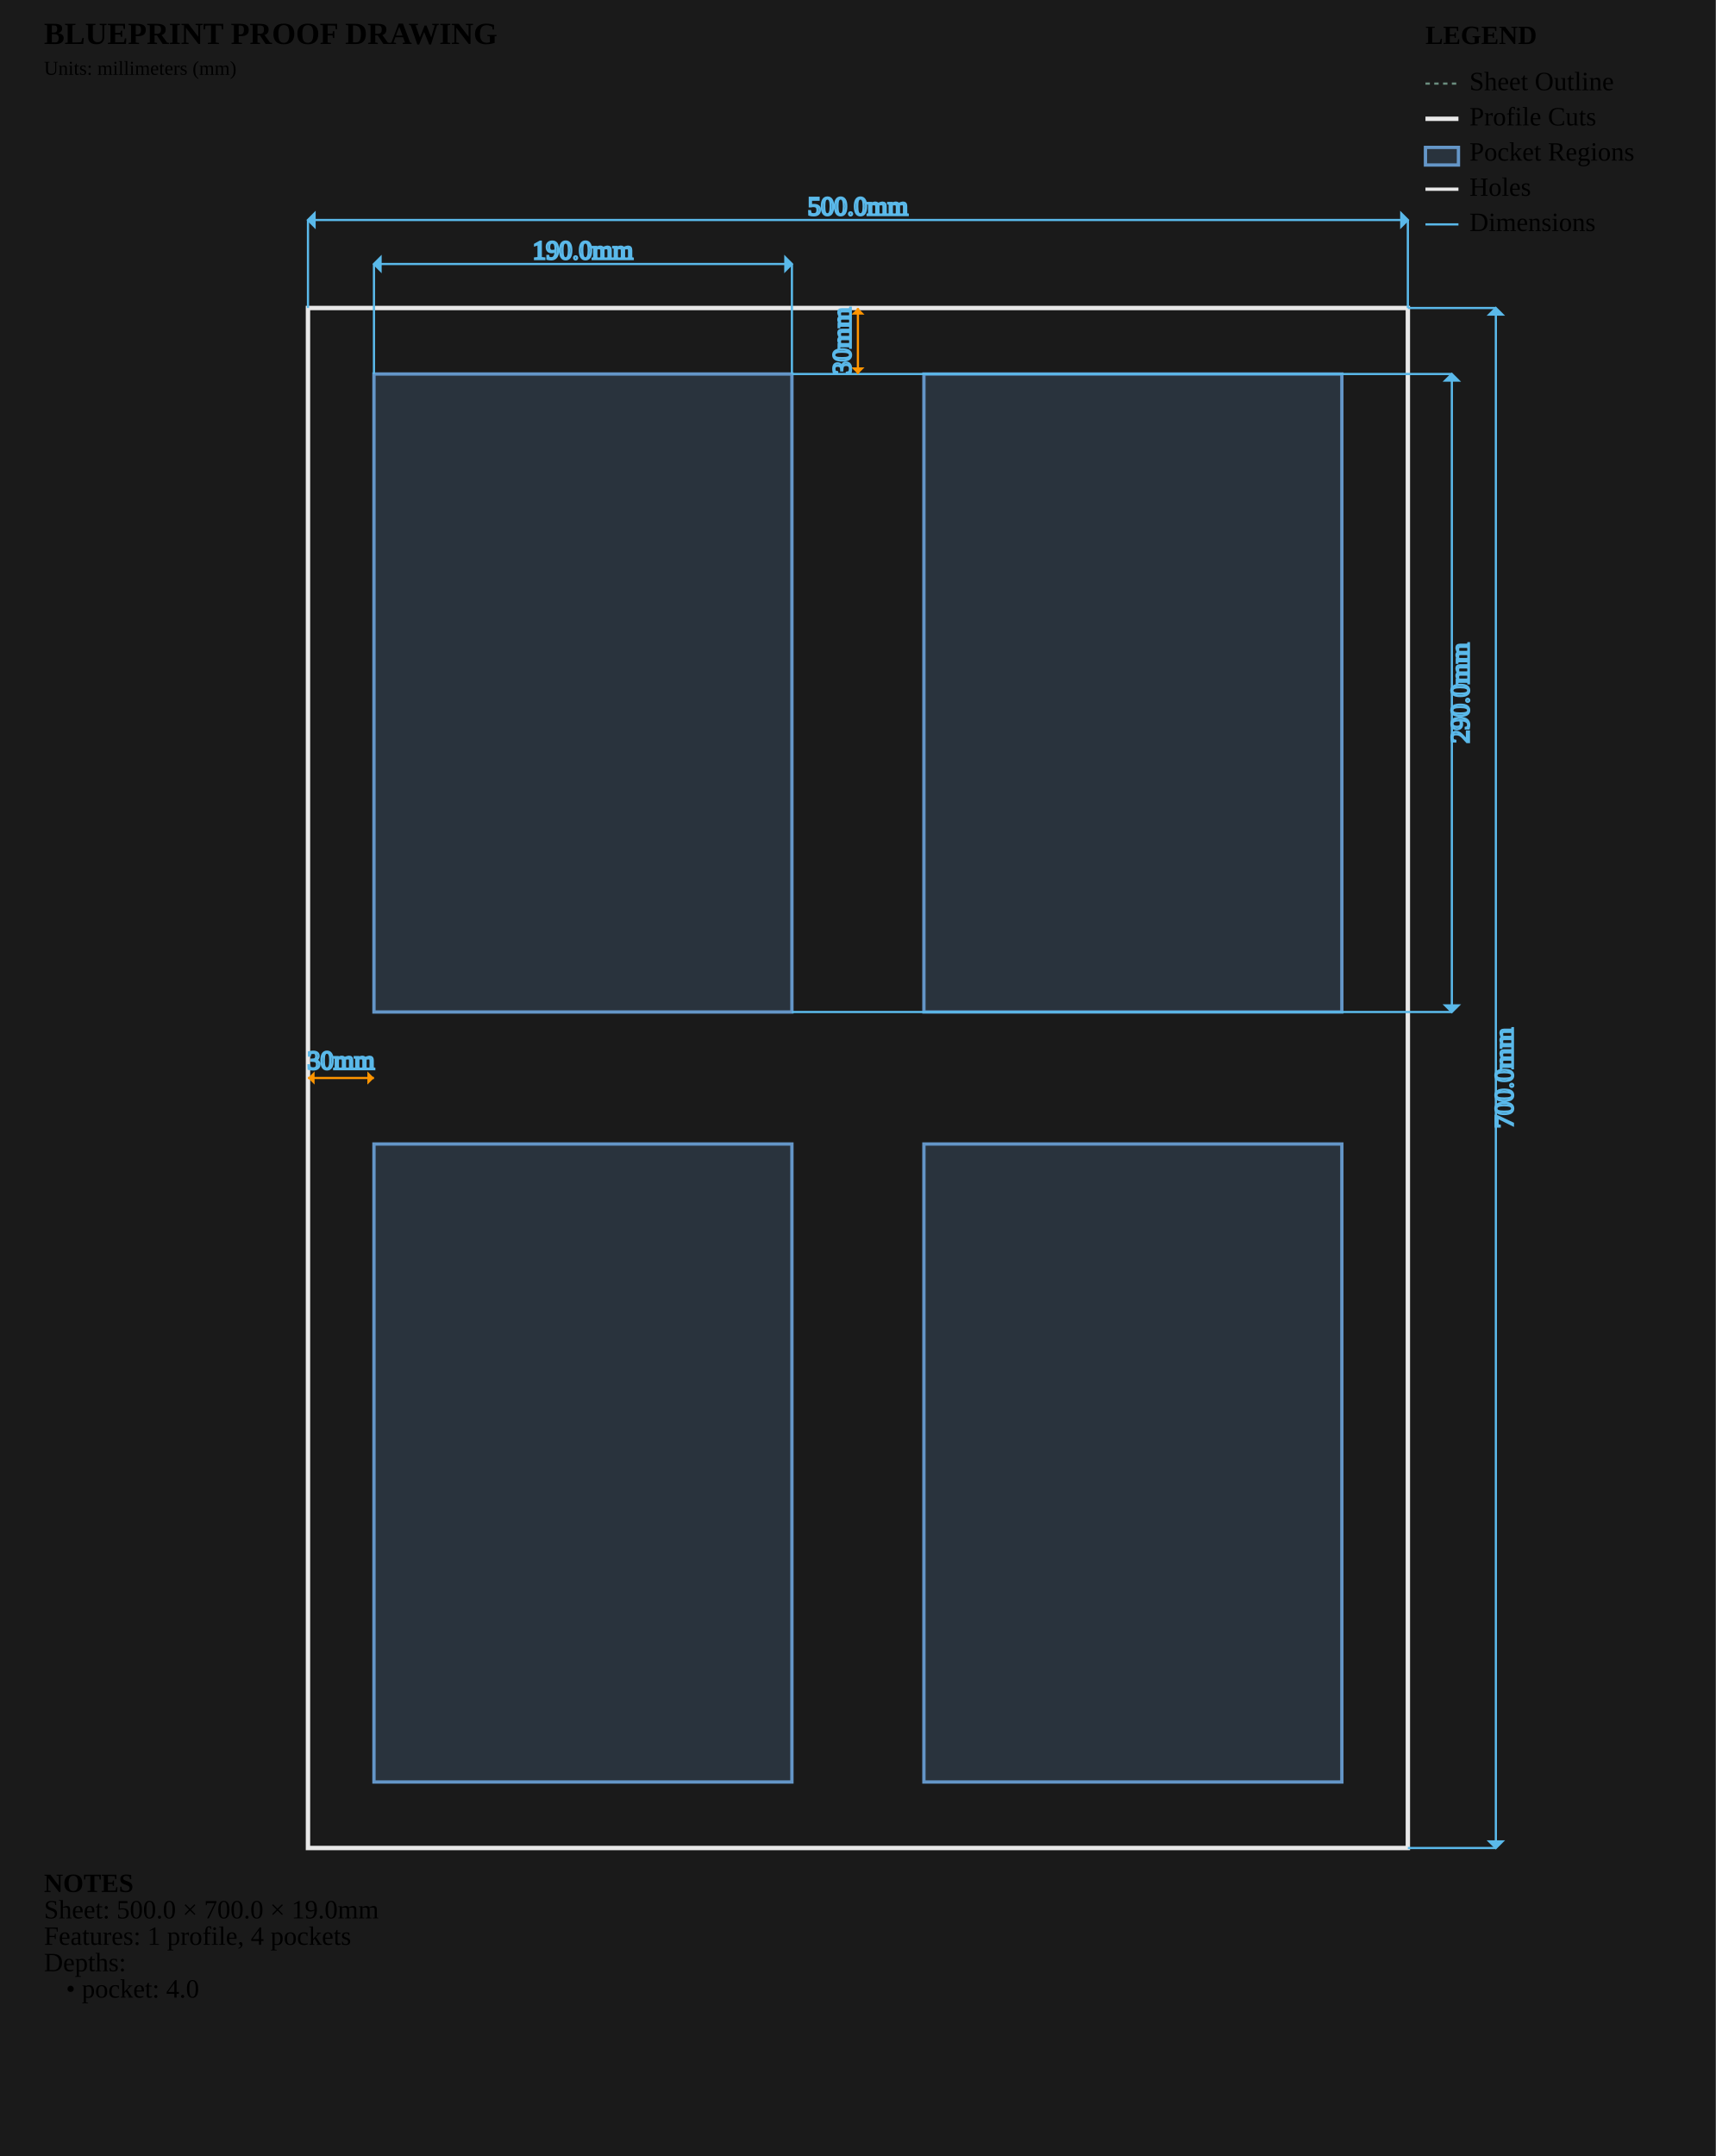
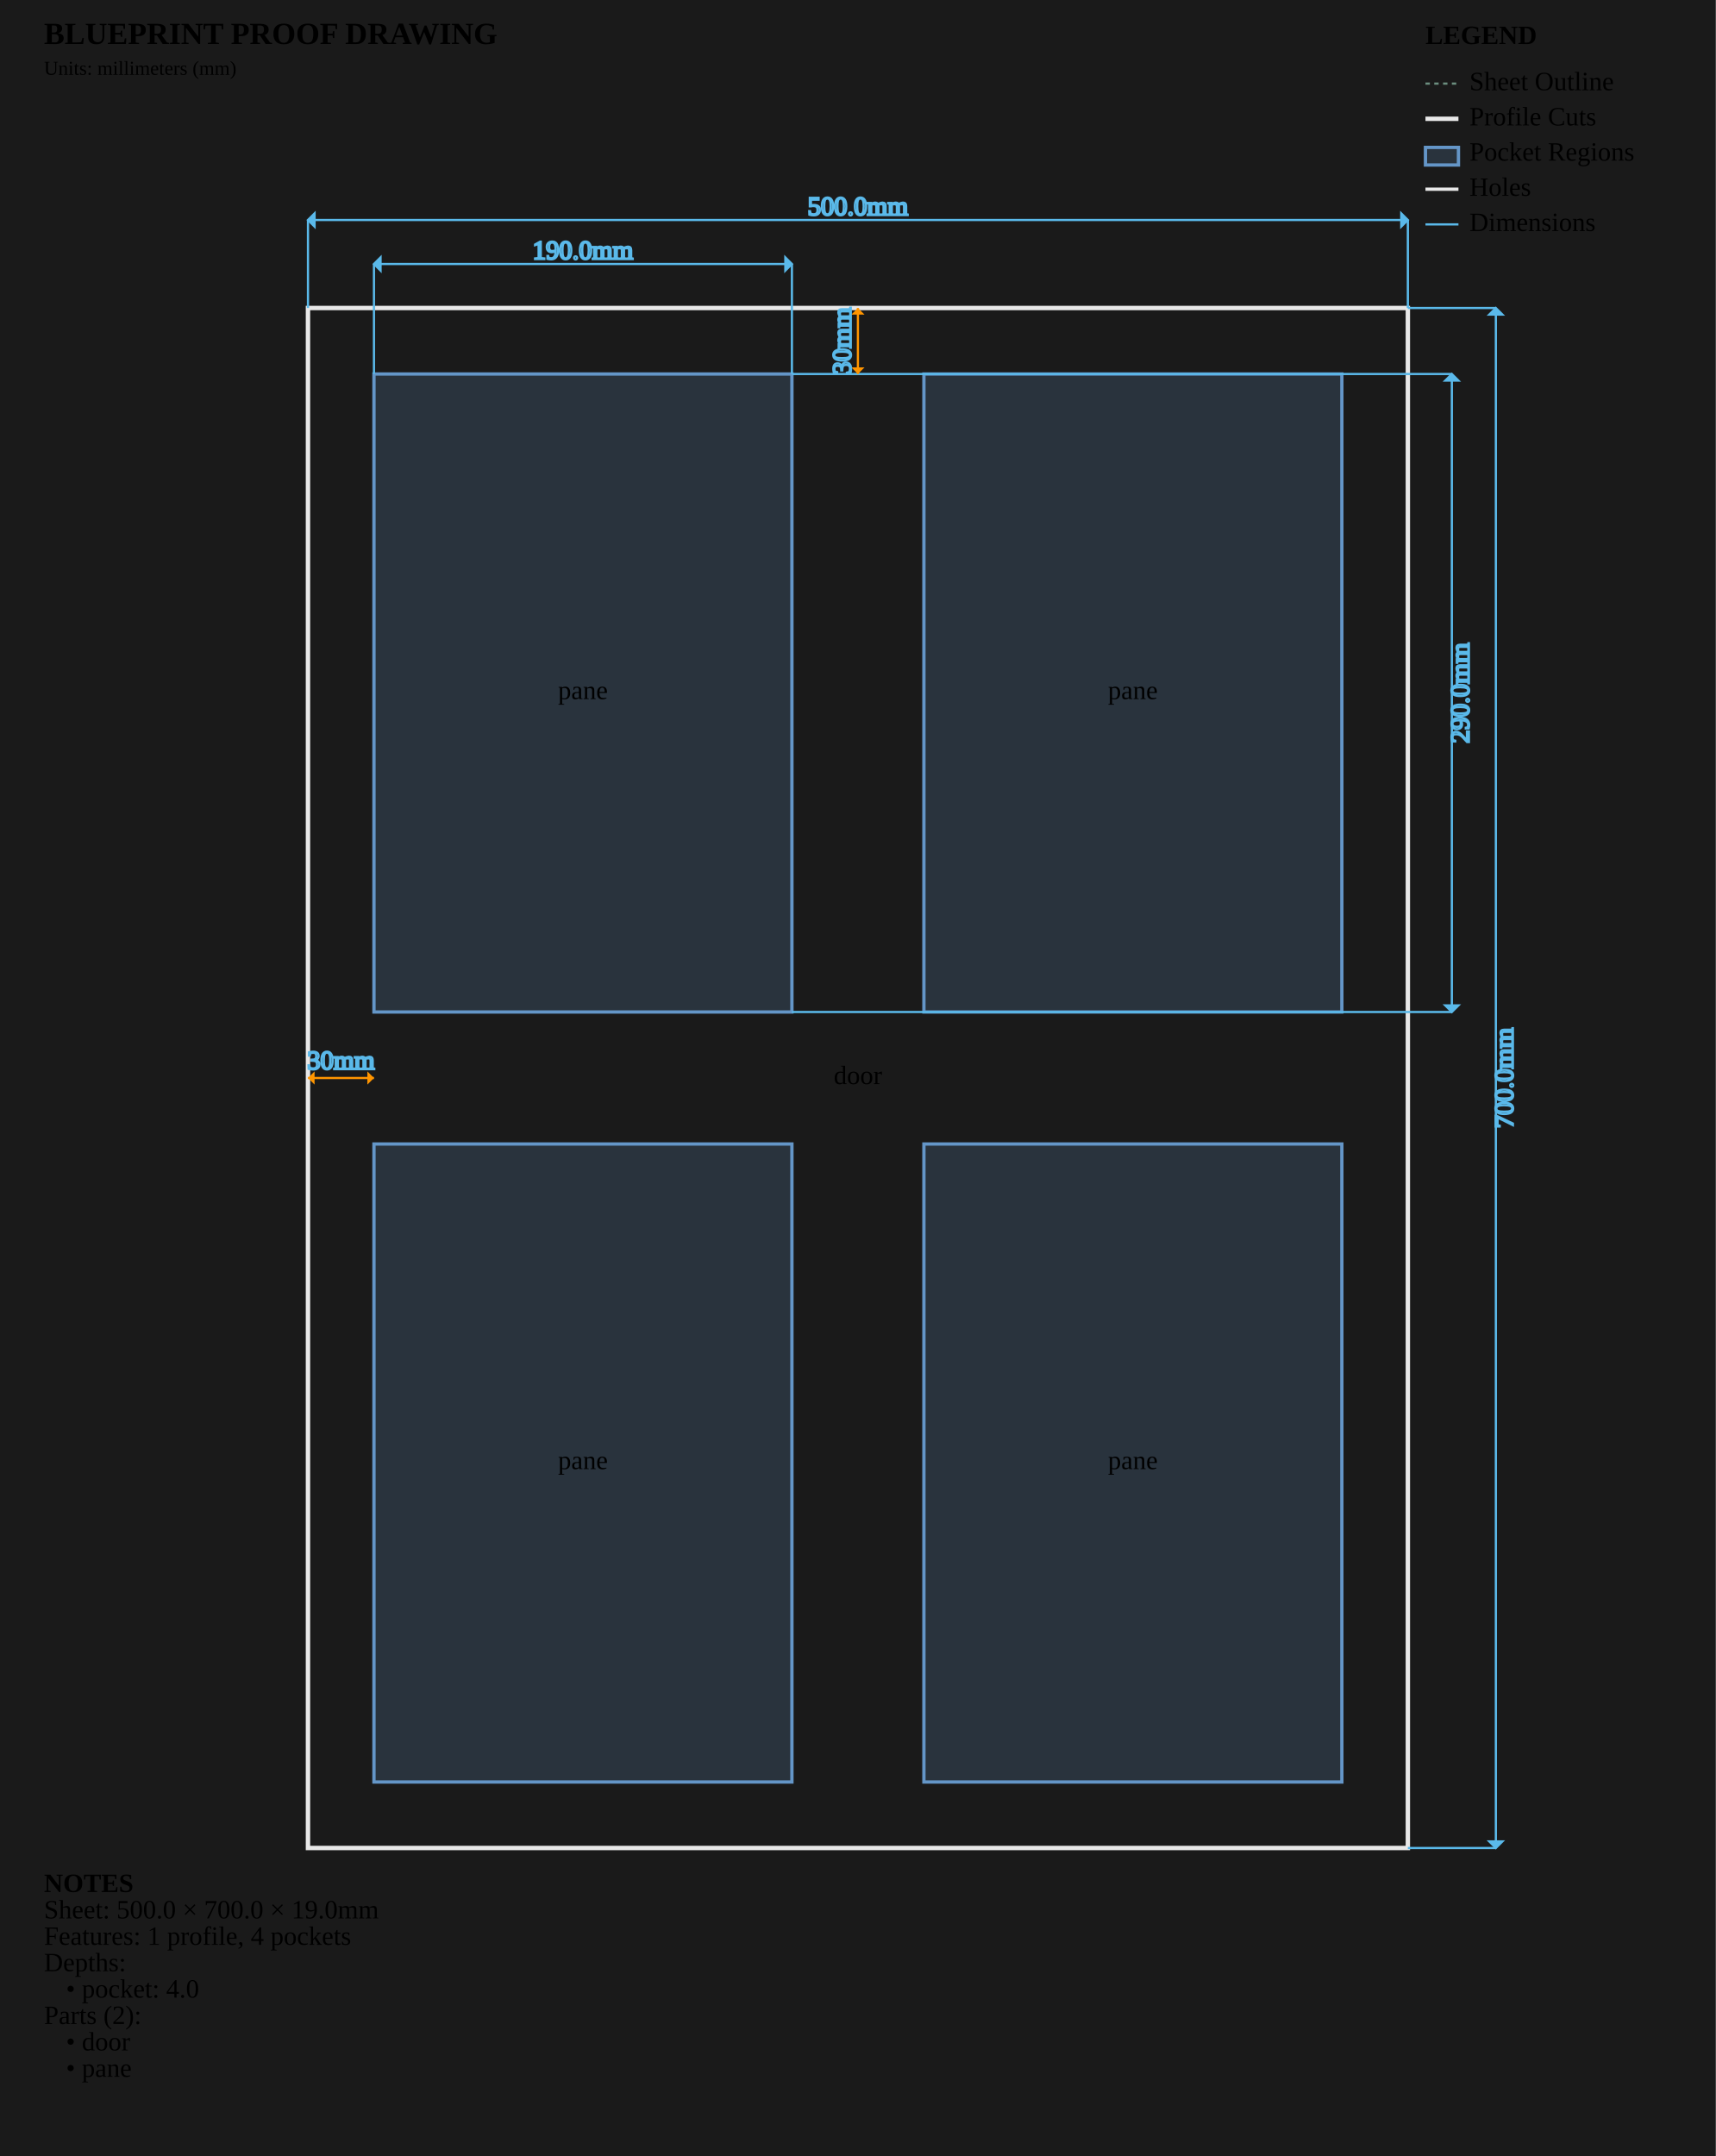
<svg xmlns="http://www.w3.org/2000/svg" viewBox="0 0 780.0 980.0" width="780.0mm" height="980.0mm">
  <style>
        .sheet-outline { stroke: #6b8e7f; stroke-width: 1; fill: none; stroke-dasharray: 2,2; }
        .profile-cuts { stroke: #e8e8e8; stroke-width: 2; fill: none; }
        .pocket-regions { stroke: #6496c8; stroke-width: 1.5; fill: #6496c8; fill-opacity: 0.2; }
        .holes { stroke: #e8e8e8; stroke-width: 1.5; fill: none; }
        .engrave-paths { stroke: #888888; stroke-width: 1; fill: none; stroke-dasharray: 4,4; }
        .construction { stroke: #6b8e7f; stroke-width: 0.5; fill: none; stroke-dasharray: 2,2; }
        .dimensions { stroke: #5ab9ea; stroke-width: 1; fill: none; }
        .dimension-text { fill:
        .gap-dimensions { stroke: #ff9500; stroke-width: 1; fill: none; }
        .gap-text { fill:
        .notes { fill: #cccccc; font-family: monospace; font-size: 10px; }
        .legend { fill: #cccccc; font-family: monospace; font-size: 10px; }
+         .part-label { fill: #ffcc00; font-family: monospace; font-size: 8px; font-weight: bold; }
    </style>
  <rect x="0" y="0" width="780.0" height="980.0" fill="#1a1a1a" />
  <g id="SHEET_OUTLINE" class="sheet-outline">
    <rect x="140" y="140" width="500.0" height="700.0" />
  </g>
  <g id="PROFILE_CUTS" class="profile-cuts">
    <rect x="140.0" y="140.0" width="500.0" height="700.0" />
  </g>
  <g id="POCKET_REGIONS" class="pocket-regions">
    <rect x="170.0" y="170.0" width="190.0" height="290.0" />
    <rect x="420.0" y="170.0" width="190.0" height="290.0" />
    <rect x="170.0" y="520.0" width="190.0" height="290.0" />
    <rect x="420.0" y="520.0" width="190.0" height="290.0" />
  </g>
  <g id="ENGRAVE_PATHS" class="engrave-paths" />
  <g id="HOLES" class="holes" />
+   <g id="LABELS" class="labels">
+     <text x="390.0" y="490.0" class="part-label" text-anchor="middle" dominant-baseline="middle">door</text>
+     <text x="265.0" y="315.0" class="part-label" text-anchor="middle" dominant-baseline="middle">pane</text>
+     <text x="515.0" y="315.0" class="part-label" text-anchor="middle" dominant-baseline="middle">pane</text>
+     <text x="265.0" y="665.0" class="part-label" text-anchor="middle" dominant-baseline="middle">pane</text>
+     <text x="515.0" y="665.0" class="part-label" text-anchor="middle" dominant-baseline="middle">pane</text>
+   </g>
  <g id="CONSTRUCTION" class="construction" />
  <g id="DIMENSIONS" class="dimensions">
    <line x1="170.0" y1="170.0" x2="170.0" y2="120.0" stroke="#5ab9ea" stroke-width="1" />
    <line x1="360.0" y1="170.0" x2="360.0" y2="120.0" stroke="#5ab9ea" stroke-width="1" />
    <line x1="170.0" y1="120.0" x2="360.0" y2="120.0" stroke="#5ab9ea" stroke-width="1" />
    <polygon points="170.0,120.0 173.0,117.0 173.0,123.0" fill="#5ab9ea" />
    <polygon points="360.0,120.0 357.0,117.0 357.0,123.0" fill="#5ab9ea" />
    <text x="265.0" y="115.0" class="dimension-text" text-anchor="middle" dominant-baseline="middle">190.0mm</text>
    <line x1="360.0" y1="170.0" x2="660.0" y2="170.0" stroke="#5ab9ea" stroke-width="1" />
    <line x1="360.0" y1="460.0" x2="660.0" y2="460.0" stroke="#5ab9ea" stroke-width="1" />
    <line x1="660.0" y1="170.0" x2="660.0" y2="460.0" stroke="#5ab9ea" stroke-width="1" />
    <polygon points="660.0,170.0 657.0,173.0 663.0,173.0" fill="#5ab9ea" />
    <polygon points="660.0,460.0 657.0,457.0 663.0,457.0" fill="#5ab9ea" />
    <text x="665.0" y="315.0" class="dimension-text" text-anchor="middle" dominant-baseline="middle" transform="rotate(-90 665.0 315.0)">290.0mm</text>
    <line x1="140.0" y1="140.0" x2="140.0" y2="100.0" stroke="#5ab9ea" stroke-width="1" />
    <line x1="640.0" y1="140.0" x2="640.0" y2="100.0" stroke="#5ab9ea" stroke-width="1" />
    <line x1="140.0" y1="100.0" x2="640.0" y2="100.0" stroke="#5ab9ea" stroke-width="1" />
    <polygon points="140.0,100.0 143.0,97.0 143.0,103.0" fill="#5ab9ea" />
    <polygon points="640.0,100.0 637.0,97.0 637.0,103.0" fill="#5ab9ea" />
    <text x="390.0" y="95.0" class="dimension-text" text-anchor="middle" dominant-baseline="middle">500.0mm</text>
    <line x1="640.0" y1="140.0" x2="680.0" y2="140.0" stroke="#5ab9ea" stroke-width="1" />
    <line x1="640.0" y1="840.0" x2="680.0" y2="840.0" stroke="#5ab9ea" stroke-width="1" />
    <line x1="680.0" y1="140.0" x2="680.0" y2="840.0" stroke="#5ab9ea" stroke-width="1" />
    <polygon points="680.0,140.0 677.0,143.0 683.0,143.0" fill="#5ab9ea" />
    <polygon points="680.0,840.0 677.0,837.0 683.0,837.0" fill="#5ab9ea" />
    <text x="685.0" y="490.0" class="dimension-text" text-anchor="middle" dominant-baseline="middle" transform="rotate(-90 685.0 490.0)">700.0mm</text>
    <line x1="140.0" y1="490.0" x2="170.0" y2="490.0" stroke="#ff9500" stroke-width="1" />
    <path d="M 140.0,490.0 L 143.0,487.0 L 143.0,493.0 Z" class="gap-dimensions" stroke="none" fill="#ff9500" />
    <path d="M 170.0,490.0 L 167.0,487.0 L 167.0,493.0 Z" class="gap-dimensions" stroke="none" fill="#ff9500" />
    <text x="155.0" y="486.0" class="gap-text" text-anchor="middle">30mm</text>
    <line x1="390.0" y1="140.0" x2="390.0" y2="170.0" stroke="#ff9500" stroke-width="1" />
    <path d="M 390.0,140.0 L 387.0,143.0 L 393.0,143.0 Z" class="gap-dimensions" stroke="none" fill="#ff9500" />
    <path d="M 390.0,170.0 L 387.0,167.0 L 393.0,167.0 Z" class="gap-dimensions" stroke="none" fill="#ff9500" />
    <text x="384.0" y="155.0" class="gap-text" text-anchor="middle" dominant-baseline="middle" transform="rotate(-90 384.0 155.0)">30mm</text>
  </g>
  <g id="NOTES" class="notes">
    <text x="20" y="860.0" class="notes" font-weight="bold">NOTES</text>
    <text x="20" y="872.0" class="notes">Sheet: 500.0 × 700.0 × 19.0mm</text>
    <text x="20" y="884.0" class="notes">Features: 1 profile, 4 pockets</text>
    <text x="20" y="896.0" class="notes">Depths:</text>
    <text x="30" y="908.0" class="notes">• pocket: 4.0</text>
+     <text x="20" y="920.0" class="notes">Parts (2):</text>
+     <text x="30" y="932.0" class="notes">• door</text>
+     <text x="30" y="944.0" class="notes">• pane</text>
  </g>
  <g id="TITLE_BLOCK" class="title-block">
    <text x="20" y="20" class="notes" font-weight="bold" font-size="14px">BLUEPRINT PROOF DRAWING</text>
    <text x="20" y="34" class="notes" font-size="9px">Units: millimeters (mm)</text>
  </g>
  <g id="LEGEND" class="legend">
    <text x="648.0" y="20" class="legend" font-weight="bold">LEGEND</text>
    <line x1="648.0" y1="38" x2="663.0" y2="38" stroke="#6b8e7f" stroke-width="1" stroke-dasharray="2,2" />
    <text x="668.0" y="41" class="legend">Sheet Outline</text>
    <line x1="648.0" y1="54" x2="663.0" y2="54" stroke="#e8e8e8" stroke-width="2" />
    <text x="668.0" y="57" class="legend">Profile Cuts</text>
    <rect x="648.0" y="67" width="15.0" height="8" stroke="#6496c8" stroke-width="1.5" fill="#6496c8" fill-opacity="0.2" />
    <text x="668.0" y="73" class="legend">Pocket Regions</text>
    <line x1="648.0" y1="86" x2="663.0" y2="86" stroke="#e8e8e8" stroke-width="1.5" />
    <text x="668.0" y="89" class="legend">Holes</text>
    <line x1="648.0" y1="102" x2="663.0" y2="102" stroke="#5ab9ea" stroke-width="1" />
    <text x="668.0" y="105" class="legend">Dimensions</text>
  </g>
</svg>
